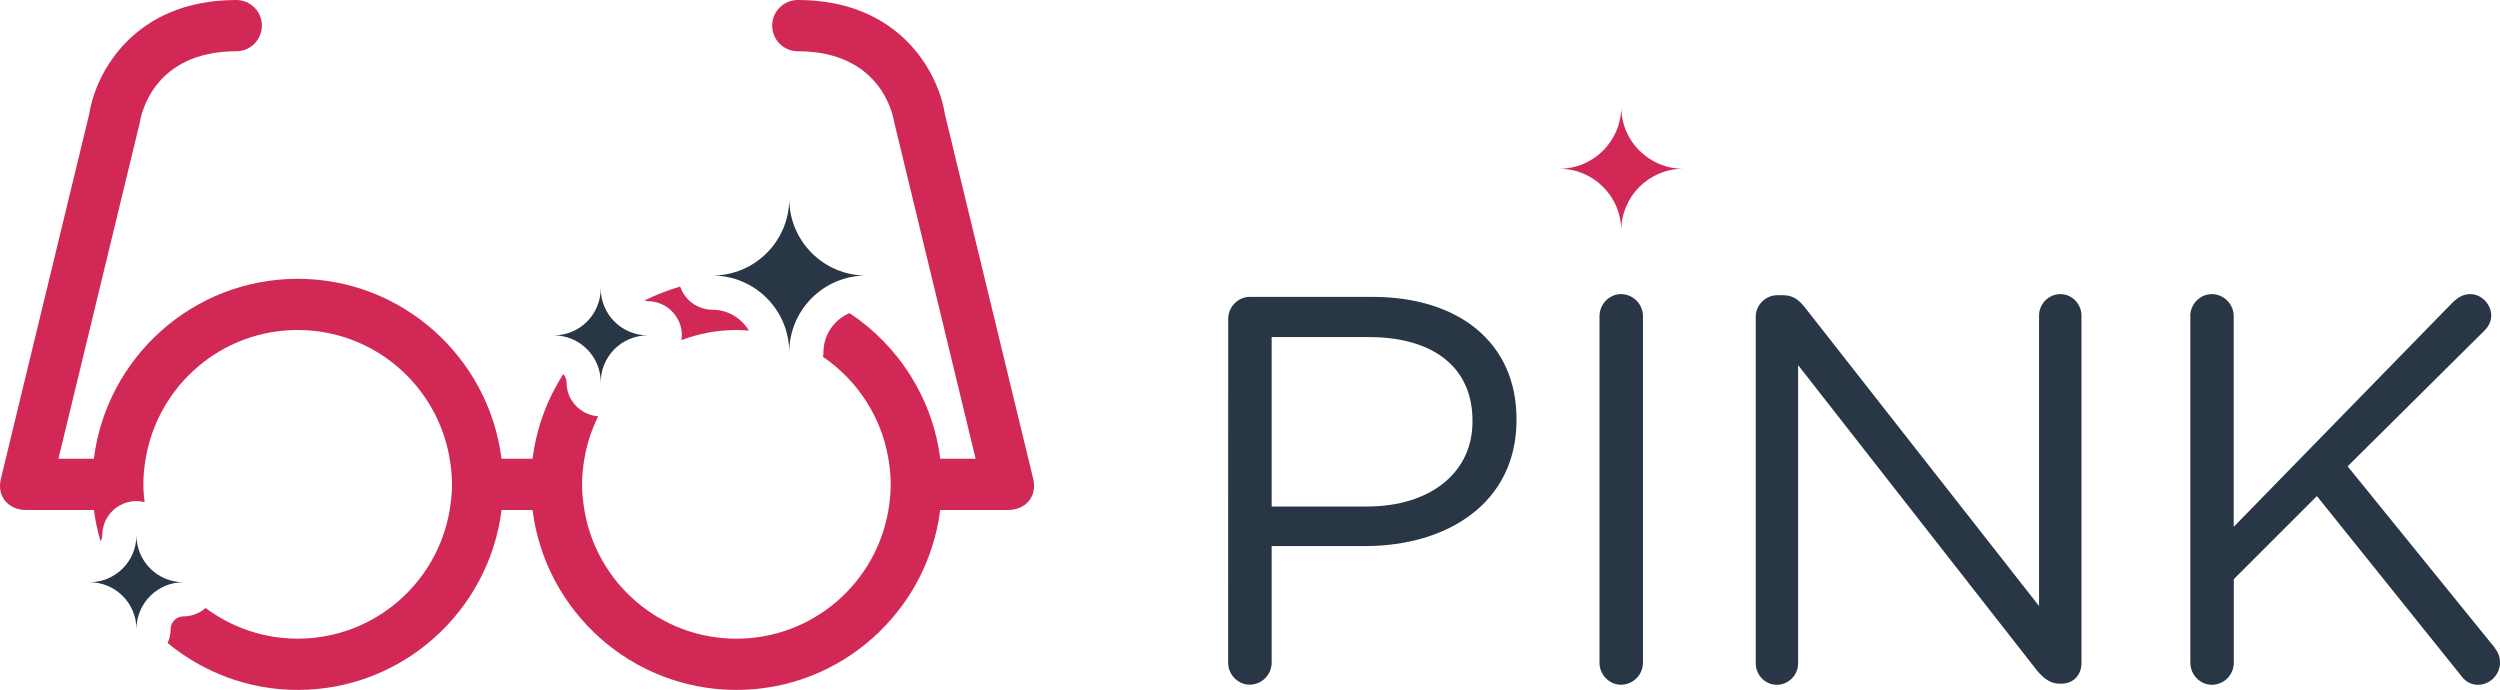
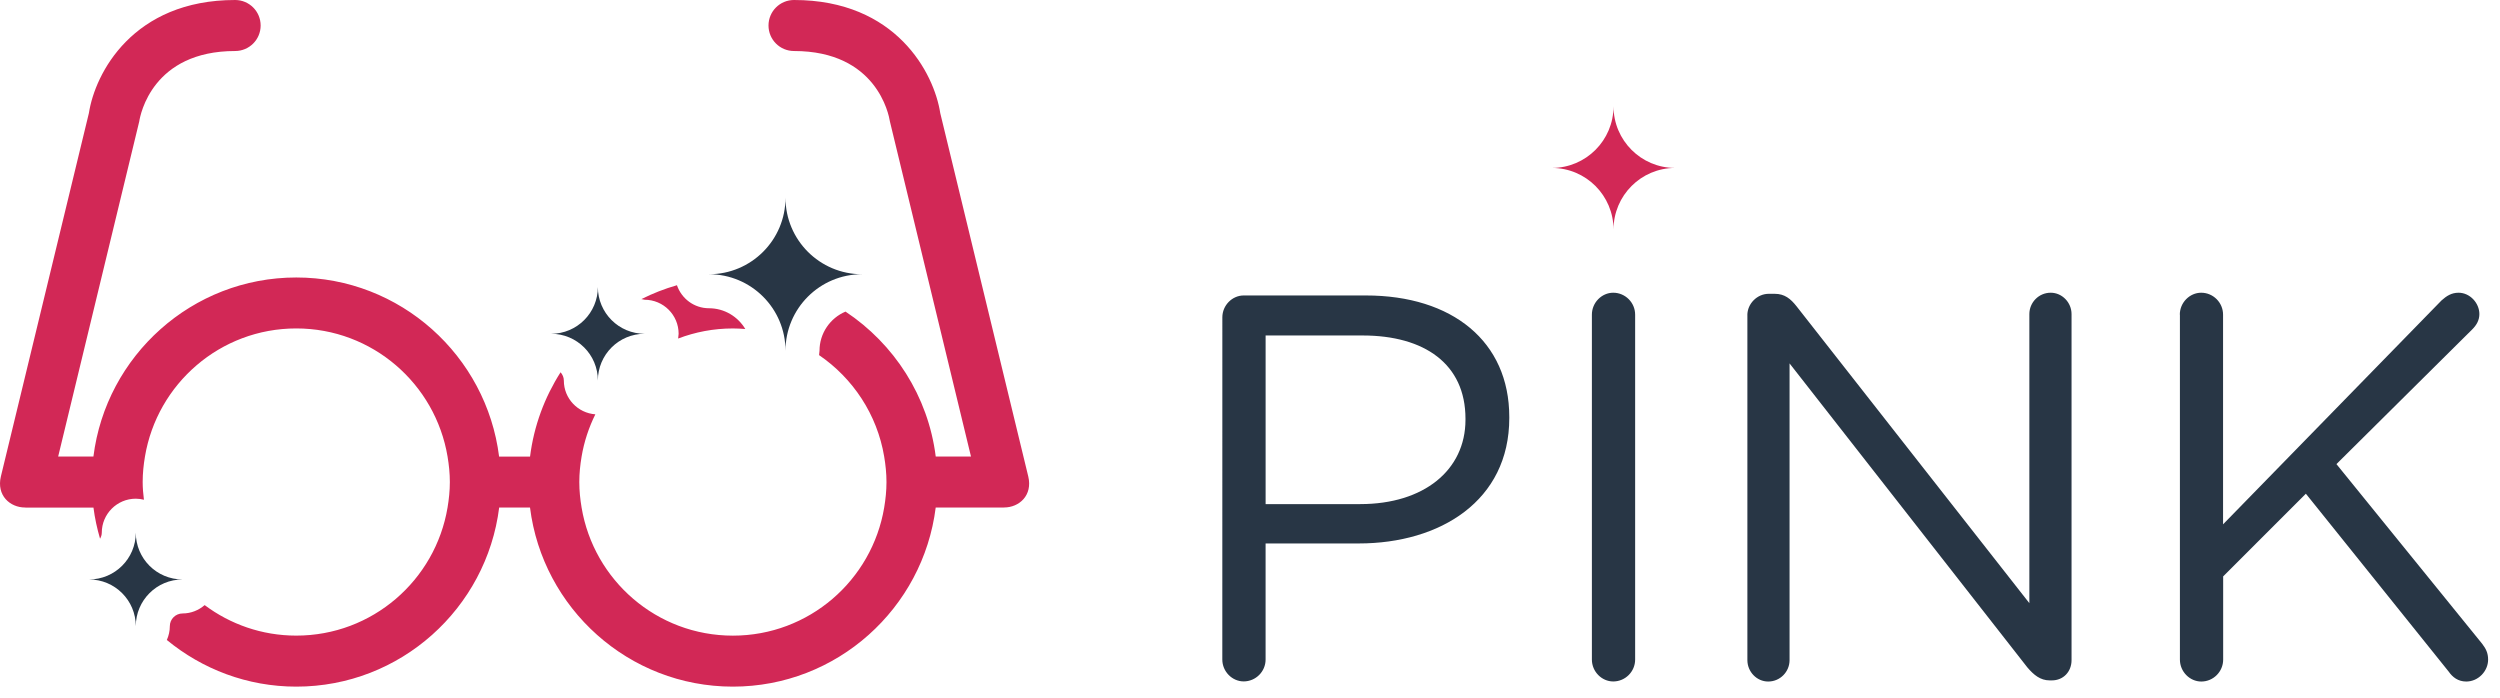
- <svg xmlns="http://www.w3.org/2000/svg" version="1.1" id="Layer_2" x="0px" y="0px" width="146.3px" height="40.375px" viewBox="0 0 146.3 40.375" enable-background="new 0 0 146.3 40.375" xml:space="preserve">
-   <g>
-     <path fill="#283645" d="M71.874,18.661c0-0.708,0.58-1.288,1.256-1.288h7.18c5.087,0,8.436,2.704,8.436,7.146v0.063 c0,4.86-4.057,7.373-8.854,7.373h-5.475v6.825c0,0.708-0.58,1.287-1.289,1.287c-0.676,0-1.256-0.58-1.256-1.287L71.874,18.661 L71.874,18.661z M79.988,29.641c3.734,0,6.182-1.996,6.182-4.959v-0.062c0-3.221-2.414-4.894-6.053-4.894h-5.699v9.917h5.57V29.641 z" />
-     <path fill="#283645" d="M93.603,18.5c0-0.708,0.579-1.288,1.255-1.288c0.709,0,1.288,0.58,1.288,1.288v20.283 c0,0.708-0.579,1.287-1.288,1.287c-0.676,0-1.255-0.579-1.255-1.287V18.5z" />
-     <path fill="#283645" d="M102.744,18.532c0-0.676,0.58-1.256,1.256-1.256h0.354c0.58,0,0.935,0.29,1.288,0.74l13.684,17.45V18.468 c0-0.676,0.547-1.256,1.256-1.256c0.676,0,1.225,0.58,1.225,1.256v20.349c0,0.677-0.48,1.19-1.158,1.19h-0.129 c-0.548,0-0.936-0.321-1.318-0.772l-13.976-17.867v17.449c0,0.677-0.547,1.257-1.257,1.257c-0.676,0-1.223-0.58-1.223-1.257V18.532 H102.744z" />
-     <path fill="#283645" d="M128.173,18.5c0-0.708,0.58-1.288,1.257-1.288c0.708,0,1.286,0.58,1.286,1.288v12.331l12.848-13.168 c0.29-0.257,0.579-0.451,0.998-0.451c0.676,0,1.225,0.612,1.225,1.256c0,0.354-0.162,0.644-0.42,0.901l-7.984,7.92l8.564,10.561 c0.225,0.291,0.354,0.547,0.354,0.936c0,0.676-0.577,1.288-1.285,1.288c-0.482,0-0.807-0.259-1.03-0.58l-8.401-10.464l-4.863,4.861 v4.895c0,0.708-0.578,1.288-1.286,1.288c-0.677,0-1.257-0.58-1.257-1.288V18.5H128.173z" />
+ <svg xmlns="http://www.w3.org/2000/svg" width="147" height="41" viewBox="0 0 147 41">
+   <g fill="#283645">
+     <path d="M71.874 18.661c0-.708.58-1.288 1.256-1.288h7.18c5.087 0 8.436 2.704 8.436 7.146v.063c0 4.86-4.057 7.373-8.854 7.373h-5.475v6.825c0 .708-.58 1.287-1.289 1.287-.676 0-1.256-.58-1.256-1.287l.002-20.119zm8.114 10.98c3.734 0 6.182-1.996 6.182-4.959v-.062c0-3.221-2.414-4.894-6.053-4.894h-5.699v9.917h5.57v-.002zM93.603 18.5c0-.708.579-1.288 1.255-1.288.709 0 1.288.58 1.288 1.288v20.283c0 .708-.579 1.287-1.288 1.287-.676 0-1.255-.579-1.255-1.287v-20.283zM102.744 18.532c0-.676.58-1.256 1.256-1.256h.354c.58 0 .935.29 1.288.74l13.684 17.45v-16.998c0-.676.547-1.256 1.256-1.256.676 0 1.225.58 1.225 1.256v20.349c0 .677-.48 1.19-1.158 1.19h-.129c-.548 0-.936-.321-1.318-.772l-13.976-17.867v17.449c0 .677-.547 1.257-1.257 1.257-.676 0-1.223-.58-1.223-1.257v-20.285h-.002zM128.173 18.5c0-.708.58-1.288 1.257-1.288.708 0 1.286.58 1.286 1.288v12.331l12.848-13.168c.29-.257.579-.451.998-.451.676 0 1.225.612 1.225 1.256 0 .354-.162.644-.42.901l-7.984 7.92 8.564 10.561c.225.291.354.547.354.936 0 .676-.577 1.288-1.285 1.288-.482 0-.807-.259-1.03-.58l-8.401-10.464-4.863 4.861v4.895c0 .708-.578 1.288-1.286 1.288-.677 0-1.257-.58-1.257-1.288v-20.286h-.006z" />
  </g>
-   <path fill="#D22856" d="M98.498,9.875c-2.002,0-3.623-1.623-3.623-3.624c0,2.001-1.623,3.624-3.625,3.624 c2.002,0,3.625,1.623,3.625,3.624C94.875,11.498,96.496,9.875,98.498,9.875z" />
-   <g>
-     <path fill="#D22856" d="M43.094,19.313c0.246,0,0.489,0.014,0.73,0.033c-0.437-0.728-1.227-1.221-2.136-1.221 c-0.877,0-1.614-0.568-1.884-1.354c-0.727,0.208-1.425,0.482-2.089,0.816c0.062,0.017,0.122,0.038,0.188,0.038c1.104,0,2,0.896,2,2 c0,0.096-0.015,0.188-0.028,0.281C40.875,19.524,41.959,19.313,43.094,19.313z" />
-     <path fill="#D22856" d="M60.462,28.016c-0.002-0.009-5.175-21.365-5.175-21.365C54.926,4.303,52.694,0,46.688,0 c-0.829,0-1.5,0.671-1.5,1.5s0.671,1.5,1.5,1.5c4.856,0,5.575,3.729,5.639,4.143l4.767,19.701h-2.073 c-0.445-3.557-2.453-6.628-5.305-8.522c-0.897,0.379-1.529,1.269-1.529,2.303c0,0.088-0.015,0.171-0.026,0.256 c1.991,1.358,3.415,3.489,3.829,5.965c0.082,0.488,0.135,0.987,0.135,1.5c0,0.512-0.053,1.012-0.135,1.5 c-0.716,4.271-4.421,7.53-8.896,7.53c-4.475,0-8.181-3.259-8.896-7.53c-0.082-0.488-0.135-0.988-0.135-1.5 c0-0.513,0.053-1.012,0.135-1.5c0.147-0.879,0.427-1.712,0.808-2.484c-1.034-0.077-1.852-0.932-1.852-1.984 c0-0.189-0.077-0.357-0.192-0.488c-0.938,1.469-1.569,3.149-1.795,4.957h-1.82c-0.741-5.927-5.802-10.531-11.927-10.531 S6.235,20.917,5.493,26.844H3.42L8.187,7.143C8.25,6.729,8.97,3,13.826,3c0.829,0,1.5-0.671,1.5-1.5S14.655,0,13.826,0 C7.82,0,5.588,4.303,5.227,6.651c0,0-5.173,21.356-5.175,21.365c-0.266,1.109,0.531,1.826,1.426,1.826 c0.012,0,0.023,0.004,0.036,0.004h3.982c0.079,0.629,0.215,1.237,0.387,1.831c0.059-0.106,0.102-0.224,0.102-0.354 c0-1.104,0.896-2,2-2c0.166,0,0.324,0.024,0.478,0.062c-0.043-0.343-0.074-0.688-0.074-1.042c0-0.512,0.053-1.011,0.135-1.5 c0.715-4.271,4.421-7.531,8.896-7.531s8.18,3.26,8.896,7.531c0.082,0.489,0.135,0.988,0.135,1.5s-0.053,1.012-0.135,1.5 c-0.715,4.272-4.421,7.531-8.896,7.531c-2.022,0-3.883-0.67-5.386-1.794c-0.35,0.302-0.8,0.491-1.299,0.491 c-0.413,0-0.749,0.336-0.749,0.748c0,0.289-0.065,0.563-0.176,0.812c2.075,1.708,4.722,2.743,7.614,2.743 c6.125,0,11.185-4.604,11.927-10.529h1.814c0.742,5.926,5.802,10.529,11.927,10.529s11.186-4.604,11.927-10.529H59 c0.012,0,0.023-0.005,0.036-0.005C59.931,29.842,60.728,29.125,60.462,28.016z" />
+   <path fill="#D22856" d="M98.498 9.875c-2.002 0-3.623-1.623-3.623-3.624 0 2.001-1.623 3.624-3.625 3.624 2.002 0 3.625 1.623 3.625 3.624 0-2.001 1.621-3.624 3.623-3.624z" />
+   <g fill="#D22856">
+     <path d="M43.094 19.313c.246 0 .489.014.73.033-.437-.728-1.227-1.221-2.136-1.221-.877 0-1.614-.568-1.884-1.354-.727.208-1.425.482-2.089.816l.188.038c1.104 0 2 .896 2 2l-.028.281c1-.382 2.084-.593 3.219-.593zM60.462 28.016l-5.175-21.365c-.361-2.348-2.593-6.651-8.599-6.651-.829 0-1.5.671-1.5 1.5s.671 1.5 1.5 1.5c4.856 0 5.575 3.729 5.639 4.143l4.767 19.701h-2.073c-.445-3.557-2.453-6.628-5.305-8.522-.897.379-1.529 1.269-1.529 2.303l-.026.256c1.991 1.358 3.415 3.489 3.829 5.965.082.488.135.987.135 1.5 0 .512-.053 1.012-.135 1.5-.716 4.271-4.421 7.53-8.896 7.53-4.475 0-8.181-3.259-8.896-7.53-.082-.488-.135-.988-.135-1.5 0-.513.053-1.012.135-1.5.147-.879.427-1.712.808-2.484-1.034-.077-1.852-.932-1.852-1.984 0-.189-.077-.357-.192-.488-.938 1.469-1.569 3.149-1.795 4.957h-1.82c-.741-5.927-5.802-10.531-11.927-10.531s-11.185 4.601-11.927 10.528h-2.073l4.767-19.701c.063-.414.783-4.143 5.639-4.143.829 0 1.5-.671 1.5-1.5s-.671-1.5-1.5-1.5c-6.006 0-8.238 4.303-8.599 6.651l-5.175 21.365c-.266 1.109.531 1.826 1.426 1.826l.036.004h3.982c.079.629.215 1.237.387 1.831.059-.106.102-.224.102-.354 0-1.104.896-2 2-2 .166 0 .324.024.478.062-.043-.343-.074-.688-.074-1.042 0-.512.053-1.011.135-1.5.715-4.271 4.421-7.531 8.896-7.531s8.18 3.26 8.896 7.531c.082.489.135.988.135 1.5s-.053 1.012-.135 1.5c-.715 4.272-4.421 7.531-8.896 7.531-2.022 0-3.883-.67-5.386-1.794-.35.302-.8.491-1.299.491-.413 0-.749.336-.749.748 0 .289-.065.563-.176.812 2.075 1.708 4.722 2.743 7.614 2.743 6.125 0 11.185-4.604 11.927-10.529h1.814c.742 5.926 5.802 10.529 11.927 10.529s11.186-4.604 11.927-10.529h3.981l.036-.005c.895.002 1.692-.715 1.426-1.824z" />
  </g>
-   <g>
-     <g>
-       <path fill="#283645" d="M50.686,16.125c-2.485,0-4.499-2.014-4.499-4.499c0,2.485-2.014,4.499-4.499,4.499 c2.485,0,4.499,2.014,4.499,4.499C46.187,18.139,48.2,16.125,50.686,16.125z" />
-     </g>
-   </g>
-   <g>
-     <g>
-       <path fill="#283645" d="M37.904,19.626c-1.519,0-2.749-1.23-2.749-2.749c0,1.519-1.23,2.749-2.749,2.749 c1.519,0,2.749,1.229,2.749,2.749C35.155,20.855,36.386,19.626,37.904,19.626z" />
-     </g>
-   </g>
-   <g>
-     <g>
-       <path fill="#283645" d="M10.734,34.072c-1.519,0-2.749-1.23-2.749-2.75c0,1.52-1.23,2.75-2.749,2.75 c1.519,0,2.749,1.229,2.749,2.748C7.985,35.303,9.215,34.072,10.734,34.072z" />
-     </g>
-   </g>
+   <path fill="#283645" d="M50.686 16.125c-2.485 0-4.499-2.014-4.499-4.499 0 2.485-2.014 4.499-4.499 4.499 2.485 0 4.499 2.014 4.499 4.499 0-2.485 2.013-4.499 4.499-4.499zM37.904 19.626c-1.519 0-2.749-1.23-2.749-2.749 0 1.519-1.23 2.749-2.749 2.749 1.519 0 2.749 1.229 2.749 2.749 0-1.52 1.231-2.749 2.749-2.749zM10.734 34.072c-1.519 0-2.749-1.23-2.749-2.75 0 1.52-1.23 2.75-2.749 2.75 1.519 0 2.749 1.229 2.749 2.748 0-1.517 1.23-2.748 2.749-2.748z" />
</svg>
